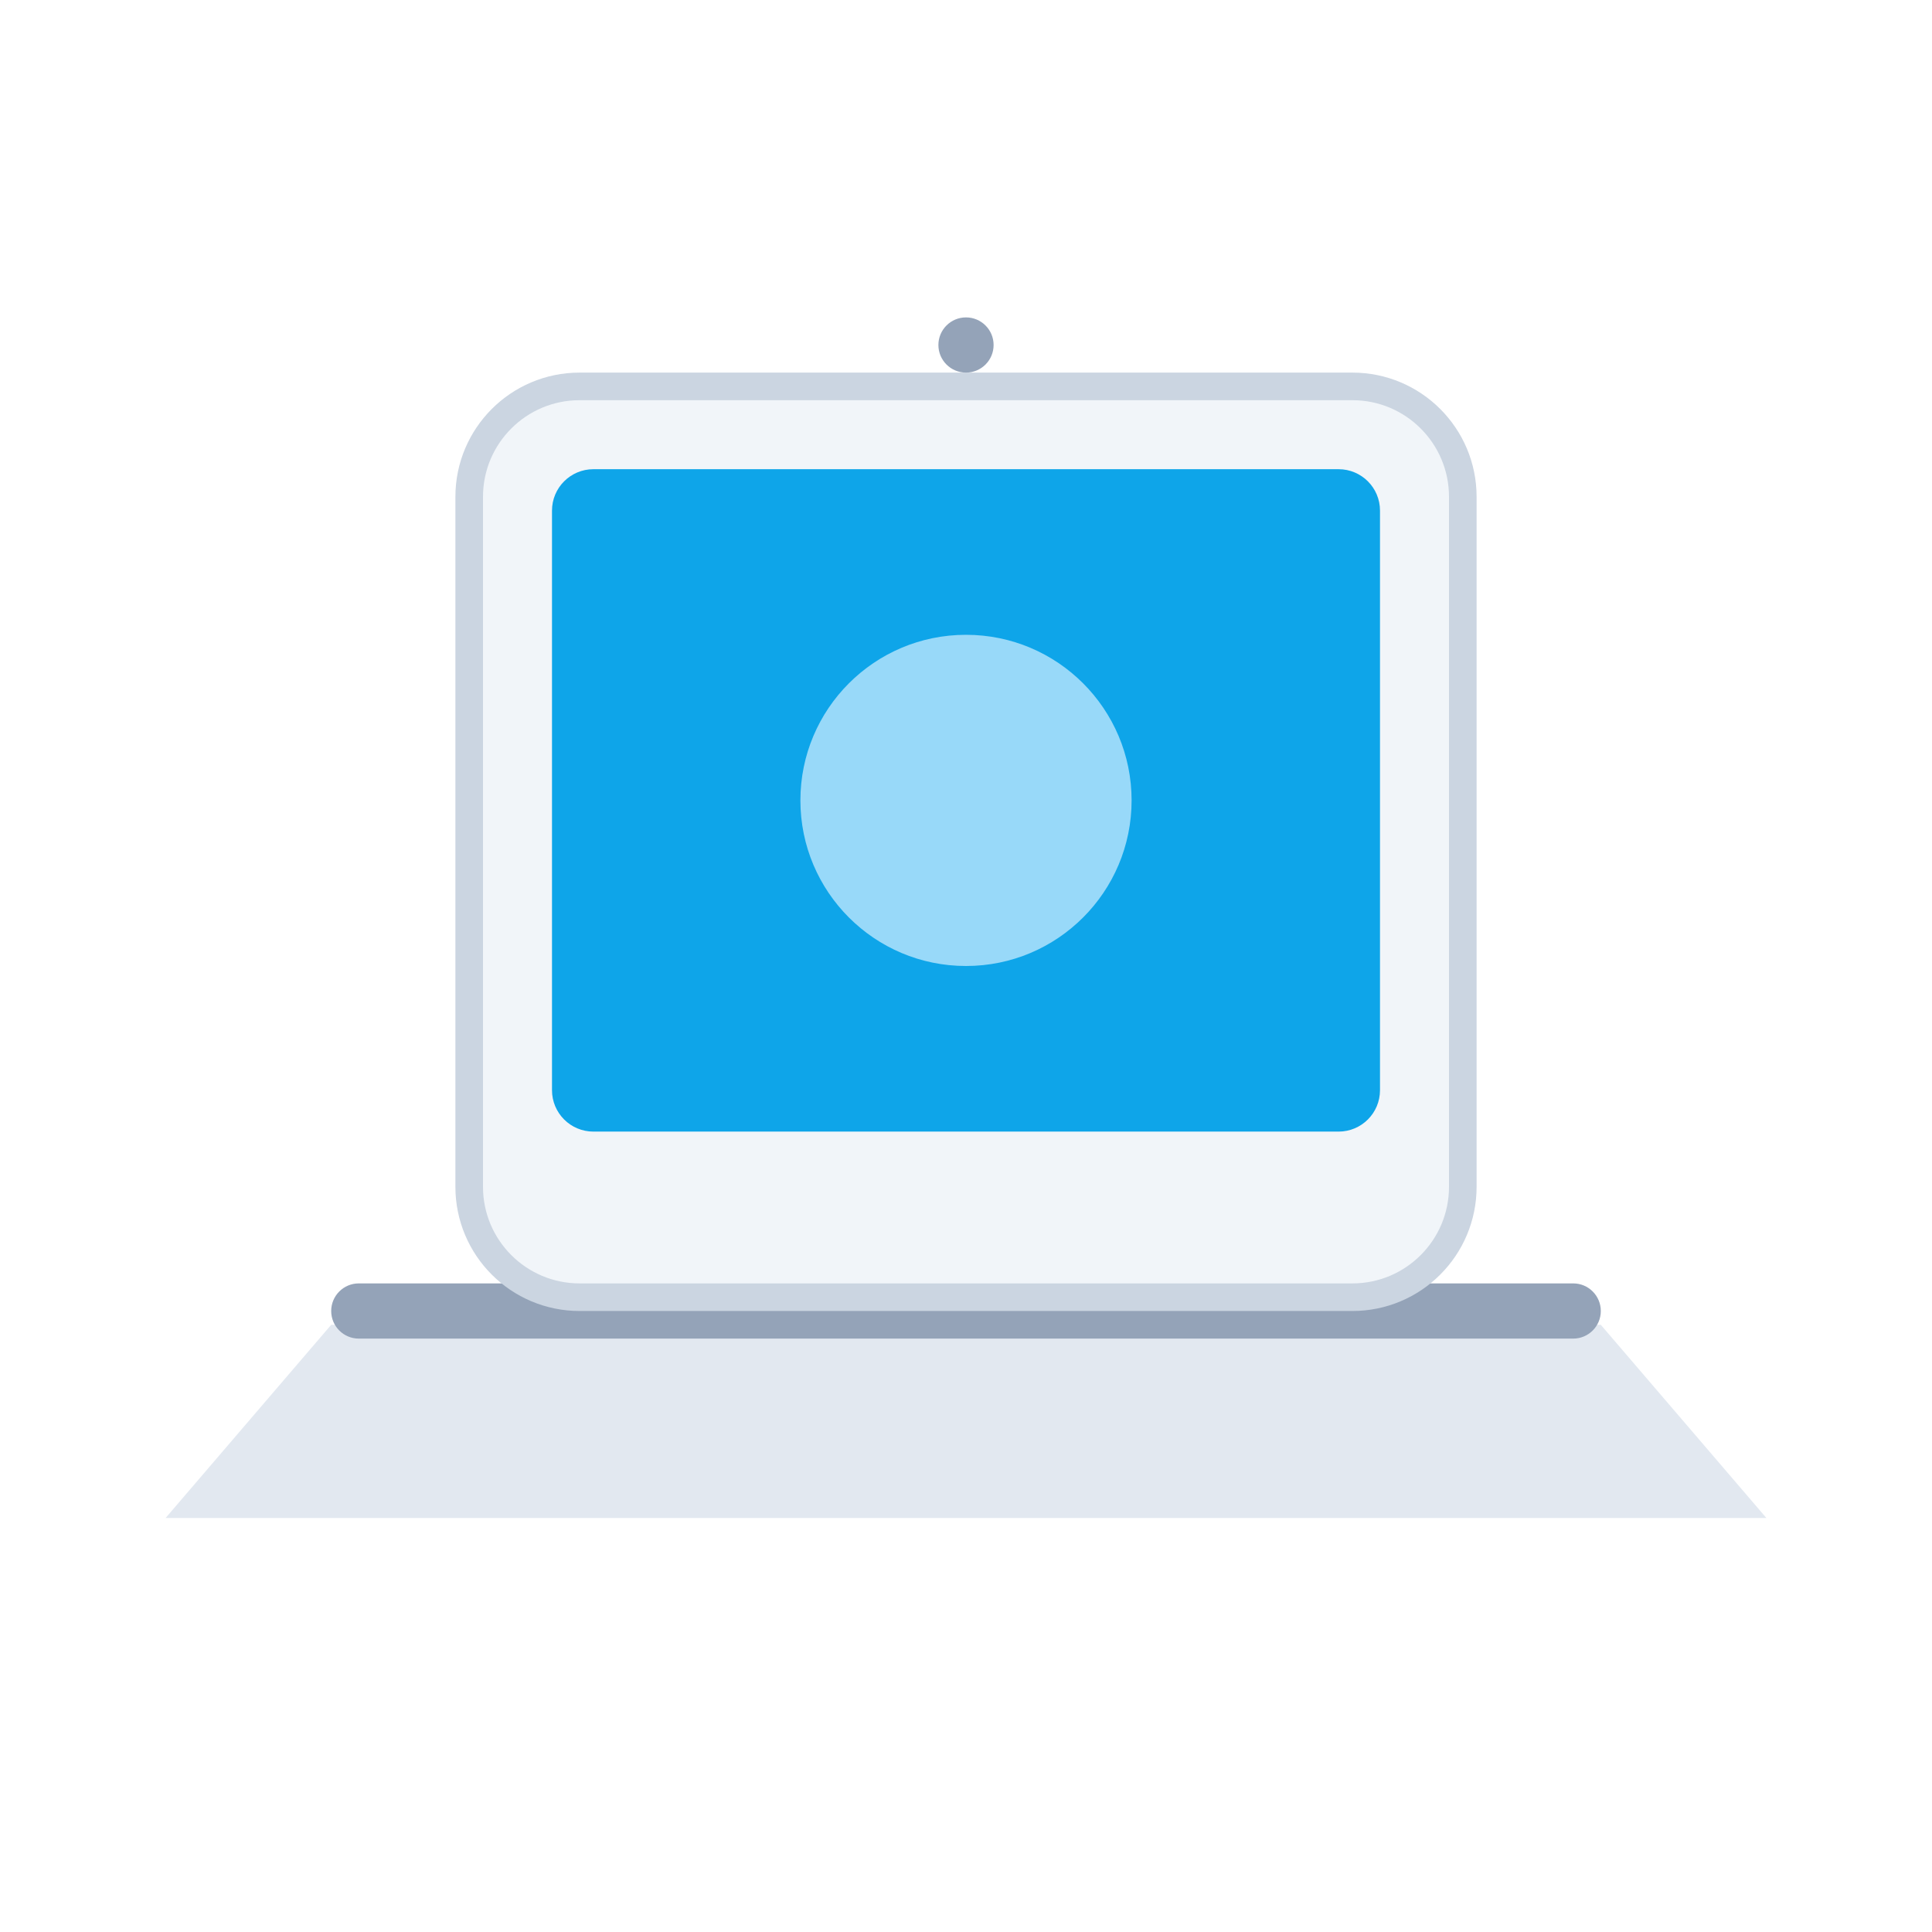
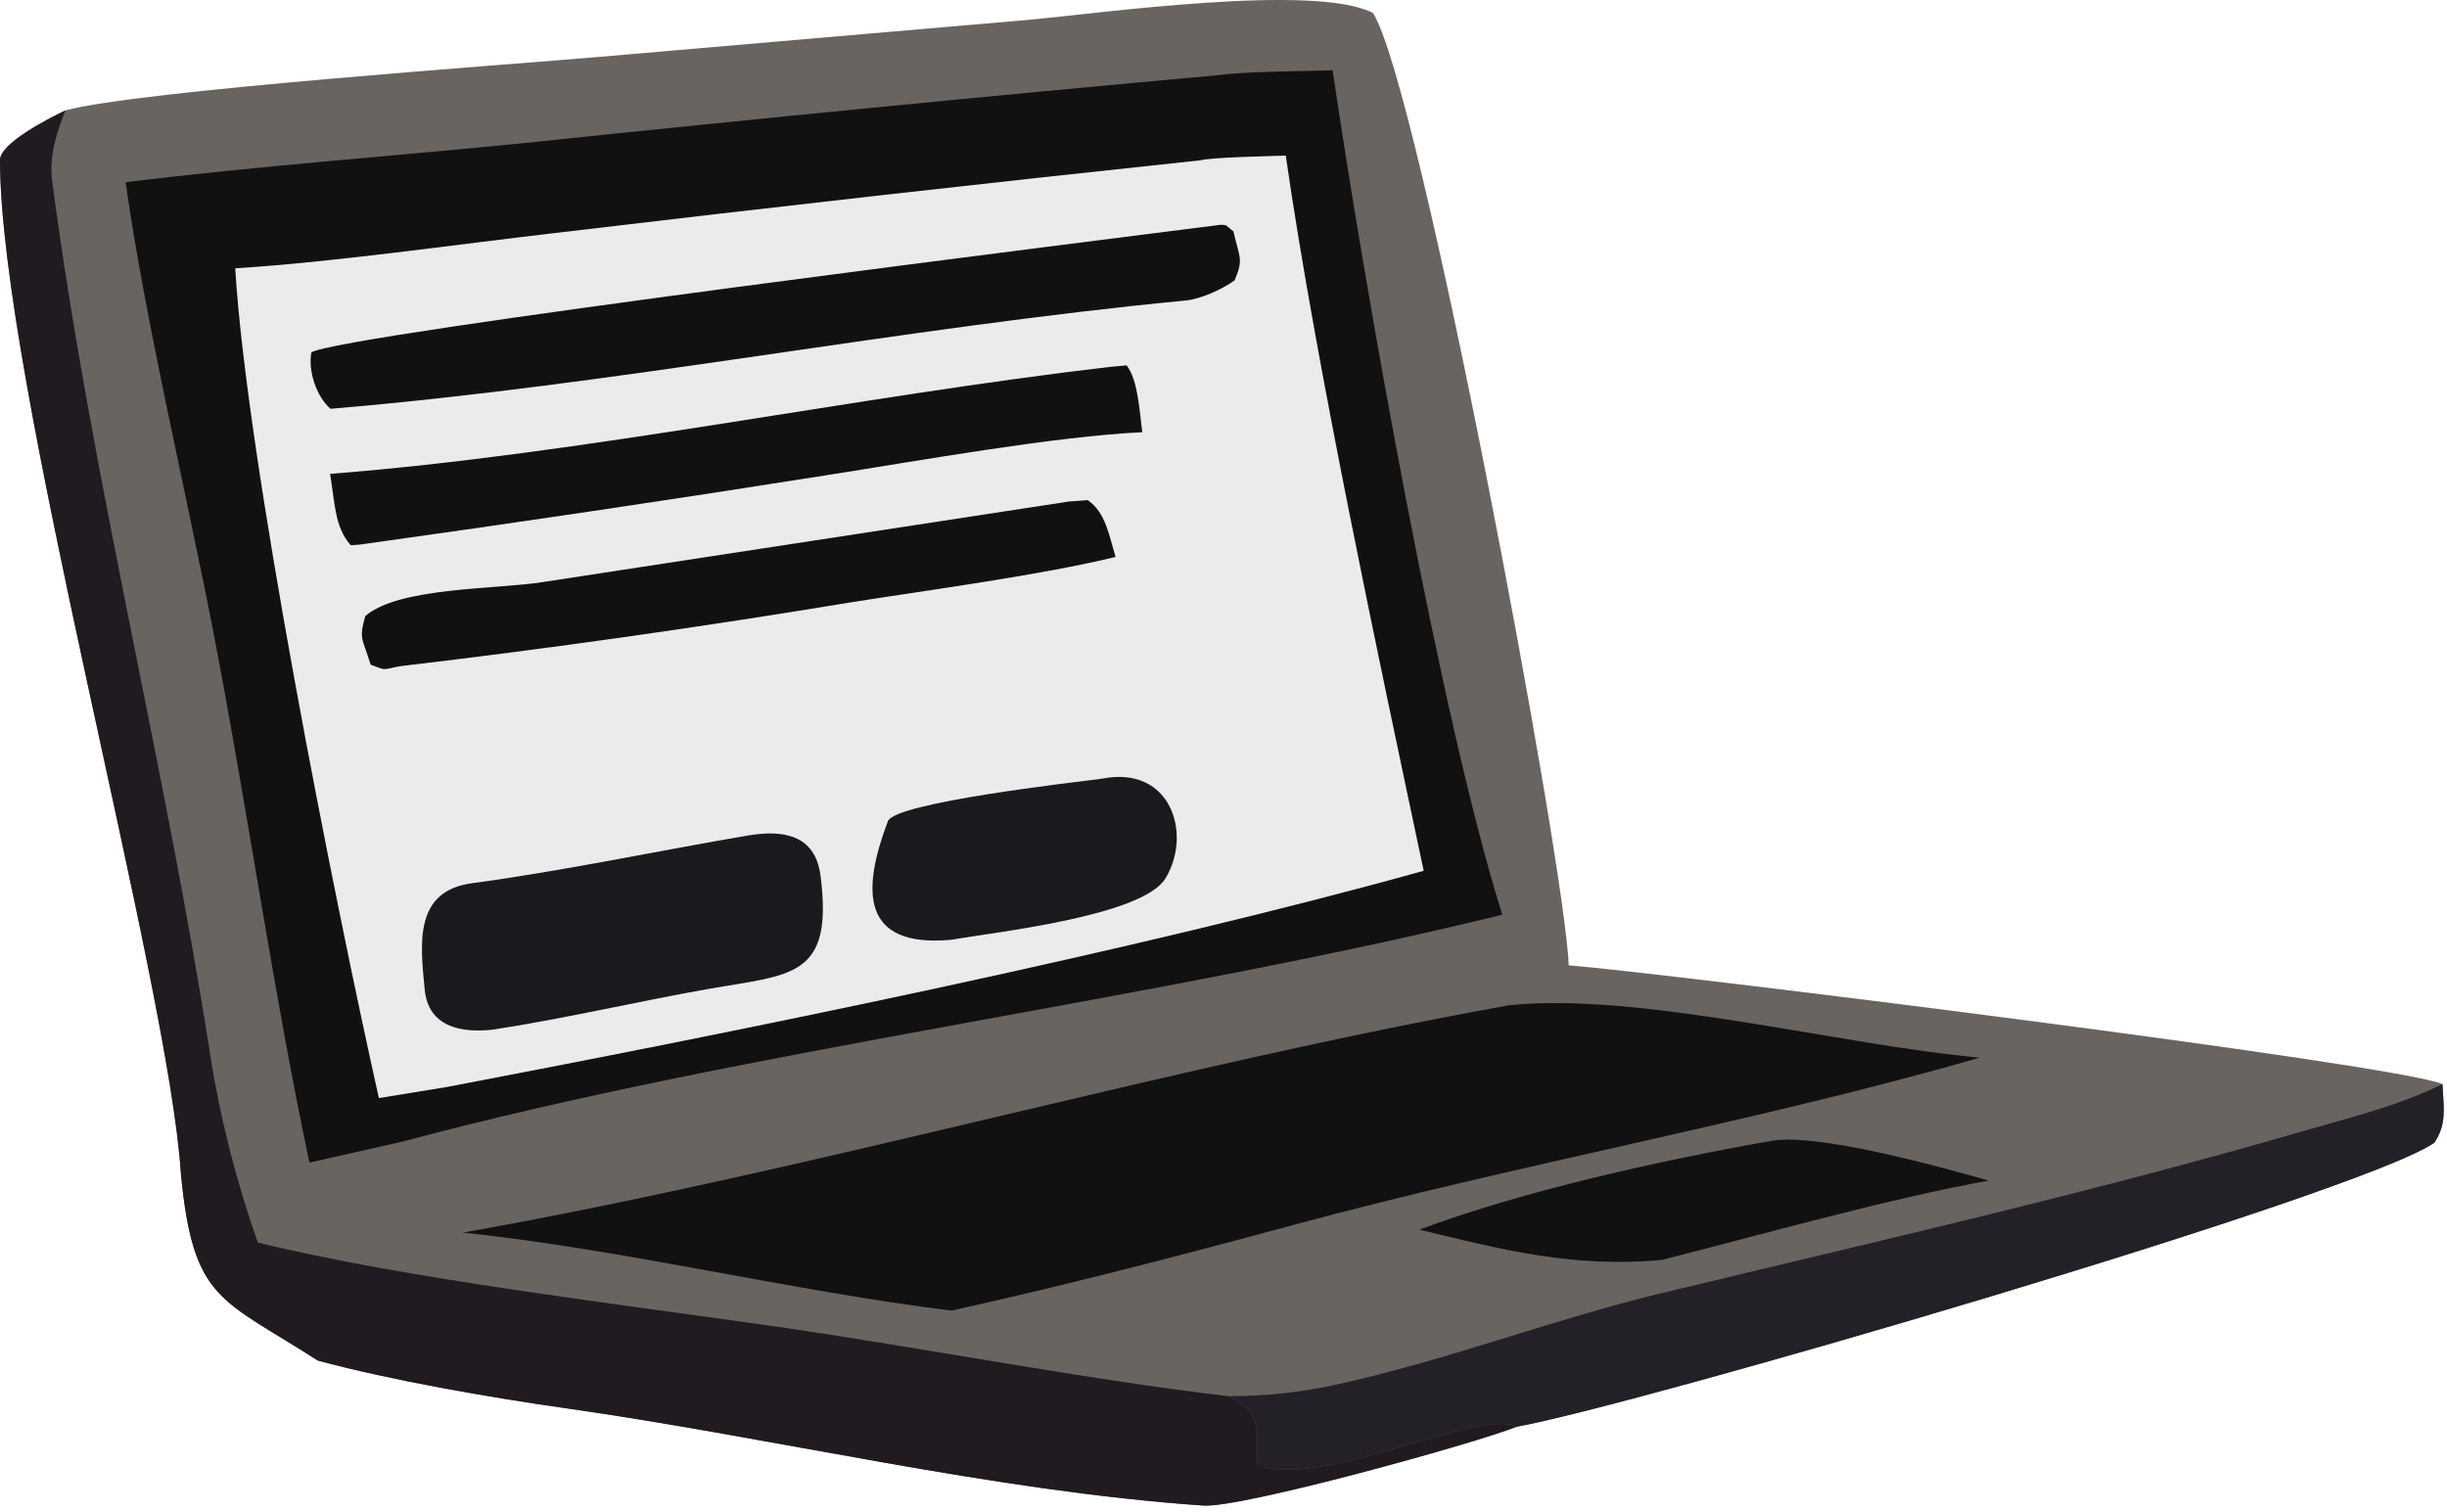
- <svg xmlns="http://www.w3.org/2000/svg" width="140" height="140" viewBox="0 0 140 140" fill="none">
-   <path d="M24,96 L116,96 L128,110 L12,110 Z" fill="#E2E8F0" />
-   <rect x="24" y="93" width="92" height="4" rx="2" fill="#94A3B8" />
-   <rect x="34" y="28" width="72" height="66" rx="8" fill="#F1F5F9" />
-   <rect x="34" y="28" width="72" height="66" rx="8" fill="none" stroke="#CBD5E1" stroke-width="2" />
-   <rect x="40" y="34" width="60" height="48" rx="3" fill="#0EA5E9" />
-   <circle cx="70" cy="58" r="12" fill="#BAE6FD" opacity="0.8" />
-   <circle cx="70" cy="25" r="2" fill="#94A3B8" />
+ <svg xmlns="http://www.w3.org/2000/svg" width="301" height="186" viewBox="0 0 301 186" fill="none">
+   <path d="M8.036 13.586C16.861 11.163 62.865 7.947 73.777 6.993L126.274 2.464C135.262 1.656 161.646 -2.08 168.867 1.58C174.547 10.203 192.575 106.721 192.964 118.761C203.784 119.609 294.852 130.91 300.444 133.374C300.57 136.324 301.019 138.181 299.45 140.578C290.307 146.946 200.744 173.002 186.536 175.533C181.51 177.563 152.674 185.545 148.033 185.226C122.183 183.446 95.308 176.906 69.53 173.242C60.239 171.921 48.036 169.809 39.089 167.385C27.161 159.708 23.767 160.093 22.254 144.438C20.771 120.644 0.055 46.837 2.23287e-06 19.691C-0.004 17.673 5.731 14.692 8.036 13.586Z" fill="#696460" />
+   <path d="M22.254 144.44C20.771 120.645 0.055 46.839 2.23287e-06 19.692C-0.004 17.675 5.731 14.693 8.036 13.588C6.934 16.466 6.014 19.205 6.426 22.333C11.175 58.365 20.265 93.862 25.867 129.825C27.084 137.638 29.096 145.44 31.715 152.865C49.699 157.305 77.019 160.549 95.844 163.264C113.383 165.794 133.961 169.779 151.097 171.771C155.343 174.021 154.53 175.425 154.69 180.205C162.145 183.333 181.831 173.214 186.536 175.534C181.51 177.565 152.674 185.546 148.033 185.227C122.183 183.447 95.308 176.907 69.53 173.243C60.239 171.922 48.036 169.81 39.089 167.386C27.161 159.709 23.767 160.094 22.254 144.44Z" fill="#211A20" />
+   <path d="M300.445 133.375C300.571 136.324 301.02 138.182 299.451 140.579C290.308 146.947 200.746 173.003 186.538 175.534C181.832 173.214 162.146 183.332 154.691 180.204C154.531 175.424 155.344 174.02 151.098 171.771C155.408 171.78 159.707 171.335 163.924 170.443C177.478 167.54 190.808 162.371 204.364 159.1C230.704 152.746 257.111 146.771 283.139 139.206C289.096 137.474 294.831 136.126 300.445 133.375Z" fill="#232028" />
+   <path d="M150.043 9.227C153.144 8.79 160.488 8.758 163.924 8.645C167.846 35.362 177.194 88.382 184.792 112.535C141.551 123.15 92.144 129.031 49.543 140.439L38.062 143.031C33.613 122.078 30.39 99.192 26.277 77.922C22.91 60.502 17.874 39.574 15.453 22.419C31.311 20.45 48.497 19.203 64.55 17.593C93.027 14.603 121.526 11.815 150.043 9.227Z" fill="#111111" />
+   <path d="M147.67 19.72C149.072 19.349 156.258 19.209 158.158 19.143C161.87 44.91 169.644 81.269 175.125 107.132C139.46 117.06 91.731 126.725 54.91 133.742L46.605 135.093C41.093 110.474 30.339 56.473 28.934 33.011C40.947 32.258 55.885 30.107 68.121 28.685C94.618 25.529 121.134 22.541 147.67 19.72Z" fill="#EBEBEB" />
+   <path d="M150.133 27.656C151.056 27.663 150.702 27.71 151.726 28.468C152.432 31.723 153.018 31.792 151.872 34.48C150.402 35.568 147.713 36.792 145.85 36.971C110.765 40.334 75.778 47.355 40.65 50.292C38.916 48.772 37.877 45.635 38.302 43.354C41.556 41.203 138.648 29.135 150.133 27.656Z" fill="#111111" />
+   <path d="M92.094 102.776C96.247 102.098 100.272 102.625 100.929 107.722C102.556 120.357 97.335 119.867 87.106 121.674C78.296 123.23 69.558 125.305 60.64 126.674C56.779 127.107 52.682 126.385 52.239 121.726C51.705 116.118 50.873 109.627 58.071 108.658C69.45 107.123 80.762 104.7 92.094 102.776Z" fill="#1C191E" />
+   <path d="M136.58 45.133L138.582 44.951C139.995 46.736 140.17 50.688 140.515 53.175C129.711 53.679 112.827 56.719 101.771 58.449C82.649 61.475 63.498 64.323 44.323 66.991L43.148 67.083C41.123 64.82 41.194 61.724 40.603 58.298C71.635 55.88 105.339 48.766 136.58 45.133Z" fill="#111111" />
+   <path d="M131.494 61.7L133.802 61.531C136.017 63.09 136.378 65.746 137.228 68.516C128.168 70.735 114.321 72.578 104.796 74.083C86.364 77.134 67.864 79.758 49.31 81.95C46.898 82.375 47.678 82.564 45.591 81.774C44.572 78.398 44.117 78.749 44.929 75.799C49.018 72.21 61.148 72.518 66.786 71.609L131.494 61.7Z" fill="#111111" />
+   <path d="M135.566 95.799C144.061 94.111 146.691 102.655 143.346 108.083C140.482 112.731 122.309 114.686 116.929 115.628C105.841 116.595 106.009 109.511 109.221 101.027C110.089 98.732 132.248 96.235 135.566 95.799Z" fill="#1C191E" />
+   <path d="M185.565 123.685C201.508 121.974 226.362 128.582 243.544 130.117C216.09 138.027 186.919 143.176 159.263 150.659C145.359 154.421 131.063 158.147 117.017 161.242C97.02 158.753 76.888 153.759 56.947 151.642C99.43 144.122 143.813 131.188 185.565 123.685Z" fill="#111111" />
+   <path d="M217.979 140.344C223.562 139.387 238.691 143.547 244.625 145.247C232.723 147.366 216.426 151.956 204.363 155.02C193.443 155.97 185.038 153.815 174.582 151.279C187.646 146.418 204.37 142.742 217.979 140.344Z" fill="#111111" />
</svg>
